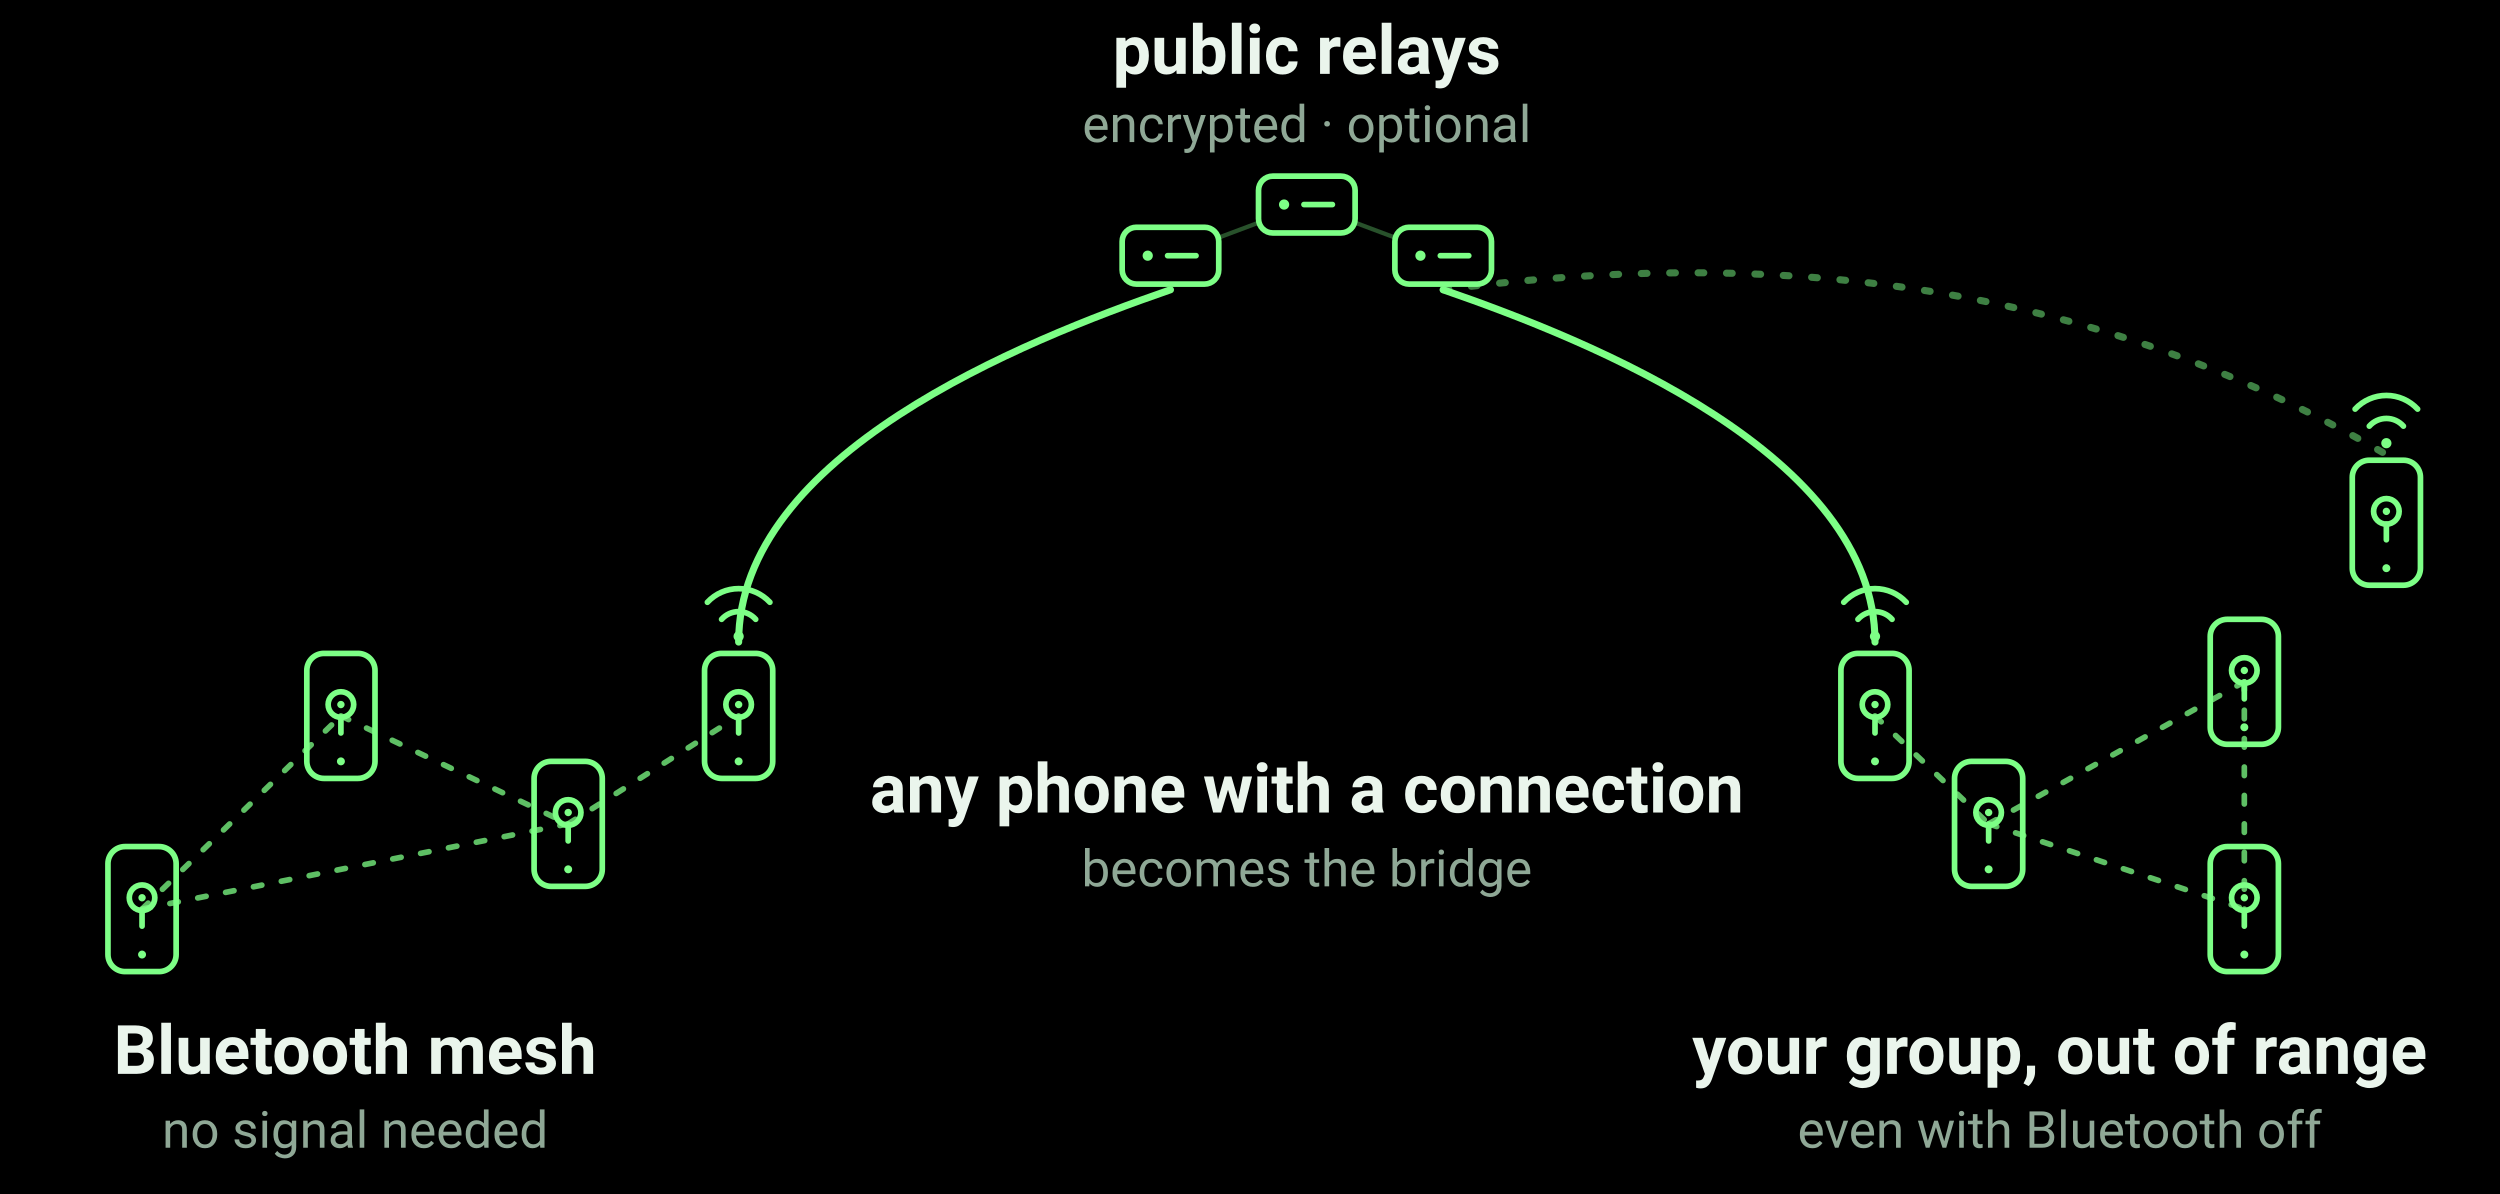
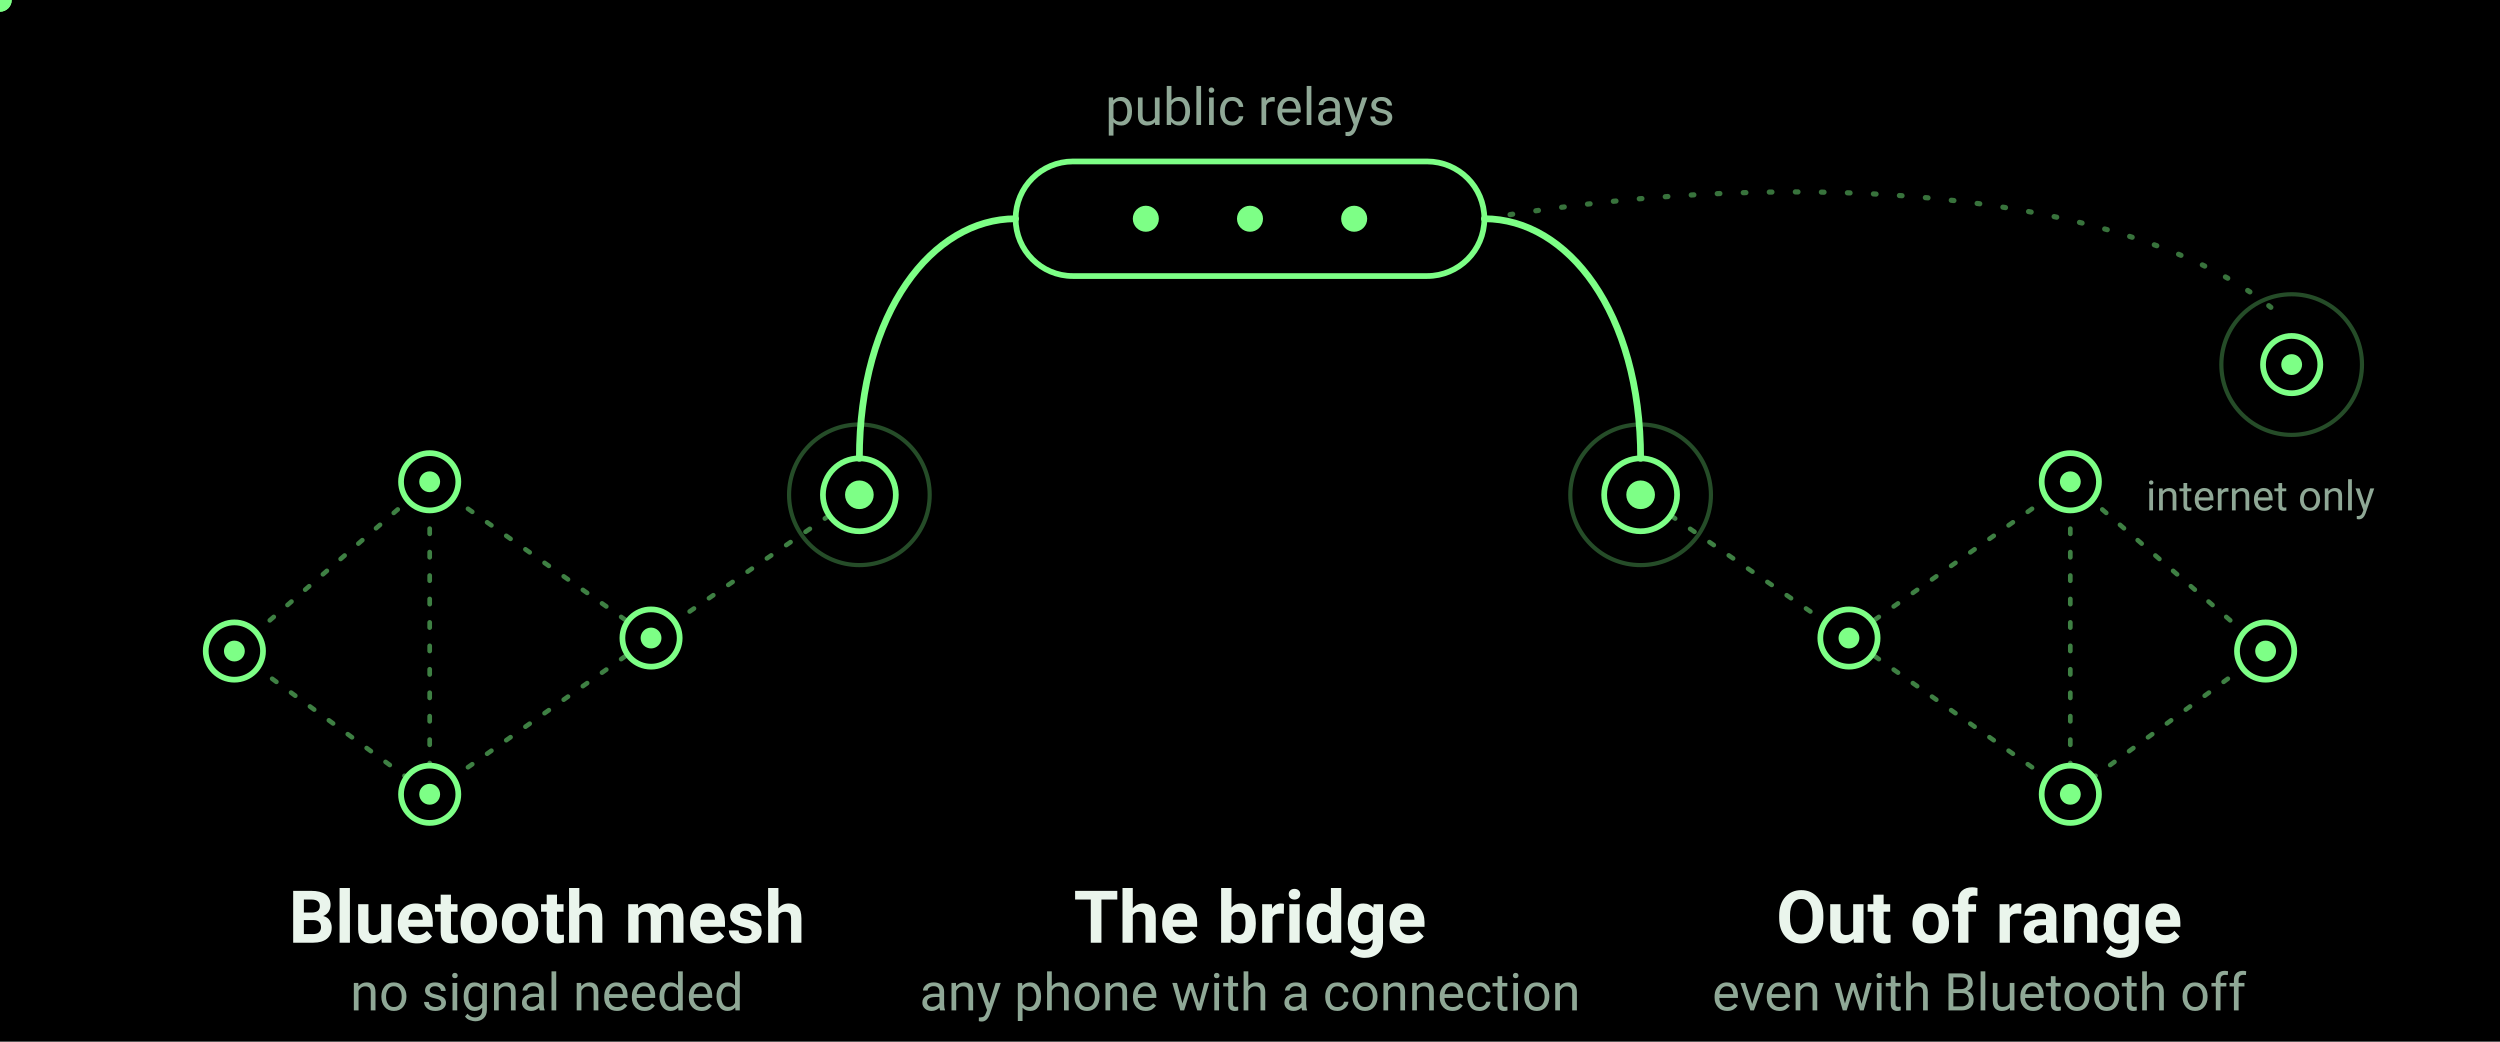
- <svg xmlns="http://www.w3.org/2000/svg" viewBox="40 10 880 420" width="880" height="420" role="img" aria-labelledby="t d">
+ <svg xmlns="http://www.w3.org/2000/svg" viewBox="0 0 960 400" width="960" height="400" role="img" aria-labelledby="t d">
  <style>
    .bg{fill:#000}
-     .g{stroke:#7dff86;fill:none;stroke-width:2;stroke-linecap:round;stroke-linejoin:round}
-     .dim{stroke:#7dff86;stroke-opacity:.32;fill:none;stroke-width:1.5}
-     .bt{stroke:#7dff86;stroke-opacity:.75;fill:none;stroke-width:2;stroke-dasharray:3 7;stroke-linecap:round;animation:flow 1.6s linear infinite}
-     .net{stroke:#7dff86;fill:none;stroke-width:2.5;stroke-linecap:round}
-     .t{font:600 24px system-ui,-apple-system,Segoe UI,Roboto,sans-serif;fill:#eaf5ec;text-anchor:middle}
-     .s{font:400 18px system-ui,-apple-system,Segoe UI,Roboto,sans-serif;fill:#8fa896;text-anchor:middle}
-     .fill{fill:#7dff86}
-     @keyframes flow{to{stroke-dashoffset:-20}}
-     @media (prefers-reduced-motion:reduce){.bt{animation:none}}
+     .mesh{stroke:#7dff86;stroke-opacity:.5;stroke-width:1.8;fill:none;stroke-dasharray:2 7;stroke-linecap:round;animation:flow 1.8s linear infinite}
+     .link{stroke:#7dff86;stroke-width:2.6;fill:none;stroke-linecap:round}
+     .ghost{stroke:#7dff86;stroke-opacity:.45;stroke-width:2;fill:none;stroke-dasharray:1 9;stroke-linecap:round}
+     .node{fill:#000;stroke:#7dff86;stroke-width:2.2}
+     .core{fill:#7dff86}
+     .ring{fill:none;stroke:#7dff86;stroke-opacity:.3;stroke-width:1.6}
+     .pill{fill:#000;stroke:#7dff86;stroke-width:2.2}
+     .h{font:600 28px ui-sans-serif,system-ui,-apple-system,"Segoe UI",Roboto,sans-serif;fill:#eaf5ec;text-anchor:middle}
+     .p{font:400 20px ui-sans-serif,system-ui,-apple-system,"Segoe UI",Roboto,sans-serif;fill:#8fa896;text-anchor:middle}
+     @keyframes flow{to{stroke-dashoffset:-18}}
+     @media (prefers-reduced-motion:reduce){.mesh{animation:none}}
  </style>
  <defs>
-     <symbol id="phone" viewBox="-14 -24 28 48">
-       <rect x="-12" y="-22" width="24" height="44" rx="6" fill="#000" class="g" />
-       <circle cx="0" cy="-4" r="4.5" class="g" />
-       <circle cx="0" cy="-4" r="1.3" class="fill" />
-       <path d="M0,0.5 L0,6" class="g" stroke-width="1.6" />
-       <circle cx="0" cy="16" r="1.4" class="fill" />
-     </symbol>
-     <g id="wifi" class="g">
-       <path d="M-11,0 a15,15 0 0 1 22,0" />
-       <path d="M-6,6 a8,8 0 0 1 12,0" />
-       <circle cx="0" cy="12" r="1.8" class="fill" stroke="none" />
+     <g id="n">
+       <circle class="node" r="11" />
+       <circle class="core" r="4" />
    </g>
-     <g id="relay" class="g">
-       <rect x="-17" y="-10" width="34" height="20" rx="5" fill="#000" />
-       <circle cx="-8" cy="0" r="1.8" class="fill" stroke="none" />
-       <path d="M-1,0 L9,0" />
+     <g id="b">
+       <circle class="ring" r="27" />
+       <circle class="node" r="14" />
+       <circle class="core" r="5.5" />
    </g>
  </defs>
-   <rect class="bg" width="1000" height="440" />
-   <text class="t" x="500" y="36">public relays</text>
-   <text class="s" x="500" y="60">encrypted · optional</text>
-   <path class="dim" d="M452,100 L500,82 L548,100" />
-   <use href="#relay" x="452" y="100" />
-   <use href="#relay" x="500" y="82" />
-   <use href="#relay" x="548" y="100" />
-   <path id="up" class="net" d="M300,236 C300,170 400,130 452,112" />
-   <path id="down" class="net" d="M548,112 C600,130 700,170 700,236" />
-   <circle r="3.6" class="fill">
-     <animateMotion dur="3.2s" repeatCount="indefinite">
+   <rect class="bg" width="960" height="400" />
+   <g class="mesh">
+     <path d="M90,250 L165,185" />
+     <path d="M90,250 L165,305" />
+     <path d="M165,185 L165,305" />
+     <path d="M165,185 L250,245" />
+     <path d="M165,305 L250,245" />
+     <path d="M250,245 L330,190" />
+   </g>
+   <use href="#n" x="90" y="250" />
+   <use href="#n" x="165" y="185" />
+   <use href="#n" x="165" y="305" />
+   <use href="#n" x="250" y="245" />
+   <use href="#b" x="330" y="190" />
+   <g class="mesh">
+     <path d="M870,250 L795,185" />
+     <path d="M870,250 L795,305" />
+     <path d="M795,185 L795,305" />
+     <path d="M795,185 L710,245" />
+     <path d="M795,305 L710,245" />
+     <path d="M710,245 L630,190" />
+   </g>
+   <use href="#n" x="870" y="250" />
+   <use href="#n" x="795" y="185" />
+   <use href="#n" x="795" y="305" />
+   <use href="#n" x="710" y="245" />
+   <use href="#b" x="630" y="190" />
+   <text class="p" x="480" y="48">public relays</text>
+   <rect class="pill" x="390" y="62" width="180" height="44" rx="22" />
+   <circle class="core" cx="440" cy="84" r="5" />
+   <circle class="core" cx="480" cy="84" r="5" />
+   <circle class="core" cx="520" cy="84" r="5" />
+   <path id="up" class="link" d="M330,176 C330,120 358,84 390,84" />
+   <path id="down" class="link" d="M570,84 C602,84 630,120 630,176" />
+   <circle r="4.5" class="core">
+     <animateMotion dur="3s" repeatCount="indefinite">
      <mpath href="#up" />
    </animateMotion>
  </circle>
-   <circle r="3.6" class="fill">
-     <animateMotion dur="3.2s" begin="1.6s" repeatCount="indefinite">
+   <circle r="4.5" class="core">
+     <animateMotion dur="3s" begin="1.5s" repeatCount="indefinite">
      <mpath href="#down" />
    </animateMotion>
  </circle>
-   <path class="bt" d="M90,330 L160,262" />
-   <path class="bt" d="M160,262 L240,300" />
-   <path class="bt" d="M90,330 L240,300" />
-   <path class="bt" d="M240,300 L300,262" />
-   <use href="#phone" x="76" y="306" width="28" height="48" />
-   <use href="#phone" x="146" y="238" width="28" height="48" />
-   <use href="#phone" x="226" y="276" width="28" height="48" />
-   <use href="#phone" x="286" y="238" width="28" height="48" />
-   <use href="#wifi" x="300" y="222" />
-   <path class="bt" d="M700,262 L740,300" />
-   <path class="bt" d="M740,300 L830,330" />
-   <path class="bt" d="M740,300 L830,250" />
-   <path class="bt" d="M830,250 L830,330" />
-   <use href="#phone" x="686" y="238" width="28" height="48" />
-   <use href="#wifi" x="700" y="222" />
-   <use href="#phone" x="726" y="276" width="28" height="48" />
-   <use href="#phone" x="816" y="226" width="28" height="48" />
-   <use href="#phone" x="816" y="306" width="28" height="48" />
-   <path class="net" d="M548,112 C640,100 760,100 880,170" stroke-opacity=".5" stroke-dasharray="2 8" />
-   <use href="#phone" x="866" y="170" width="28" height="48" />
-   <use href="#wifi" x="880" y="154" />
-   <text class="t" x="165" y="388">Bluetooth mesh</text>
-   <text class="s" x="165" y="414">no signal needed</text>
-   <text class="t" x="500" y="296">any phone with a connection</text>
-   <text class="s" x="500" y="322">becomes the bridge</text>
-   <text class="t" x="765" y="388">your group, out of range</text>
-   <text class="s" x="765" y="414">even with Bluetooth off</text>
+   <path class="ghost" d="M570,84 C700,62 820,76 872,118" />
+   <circle class="ring" cx="880" cy="140" r="27" />
+   <use href="#n" x="880" y="140" />
+   <text class="p" x="868" y="196" style="font-size:16px">internet only</text>
+   <text class="h" x="210" y="362">Bluetooth mesh</text>
+   <text class="p" x="210" y="388">no signal needed</text>
+   <text class="h" x="480" y="362">The bridge</text>
+   <text class="p" x="480" y="388">any phone with a connection</text>
+   <text class="h" x="760" y="362">Out of range</text>
+   <text class="p" x="760" y="388">even with Bluetooth off</text>
</svg>
